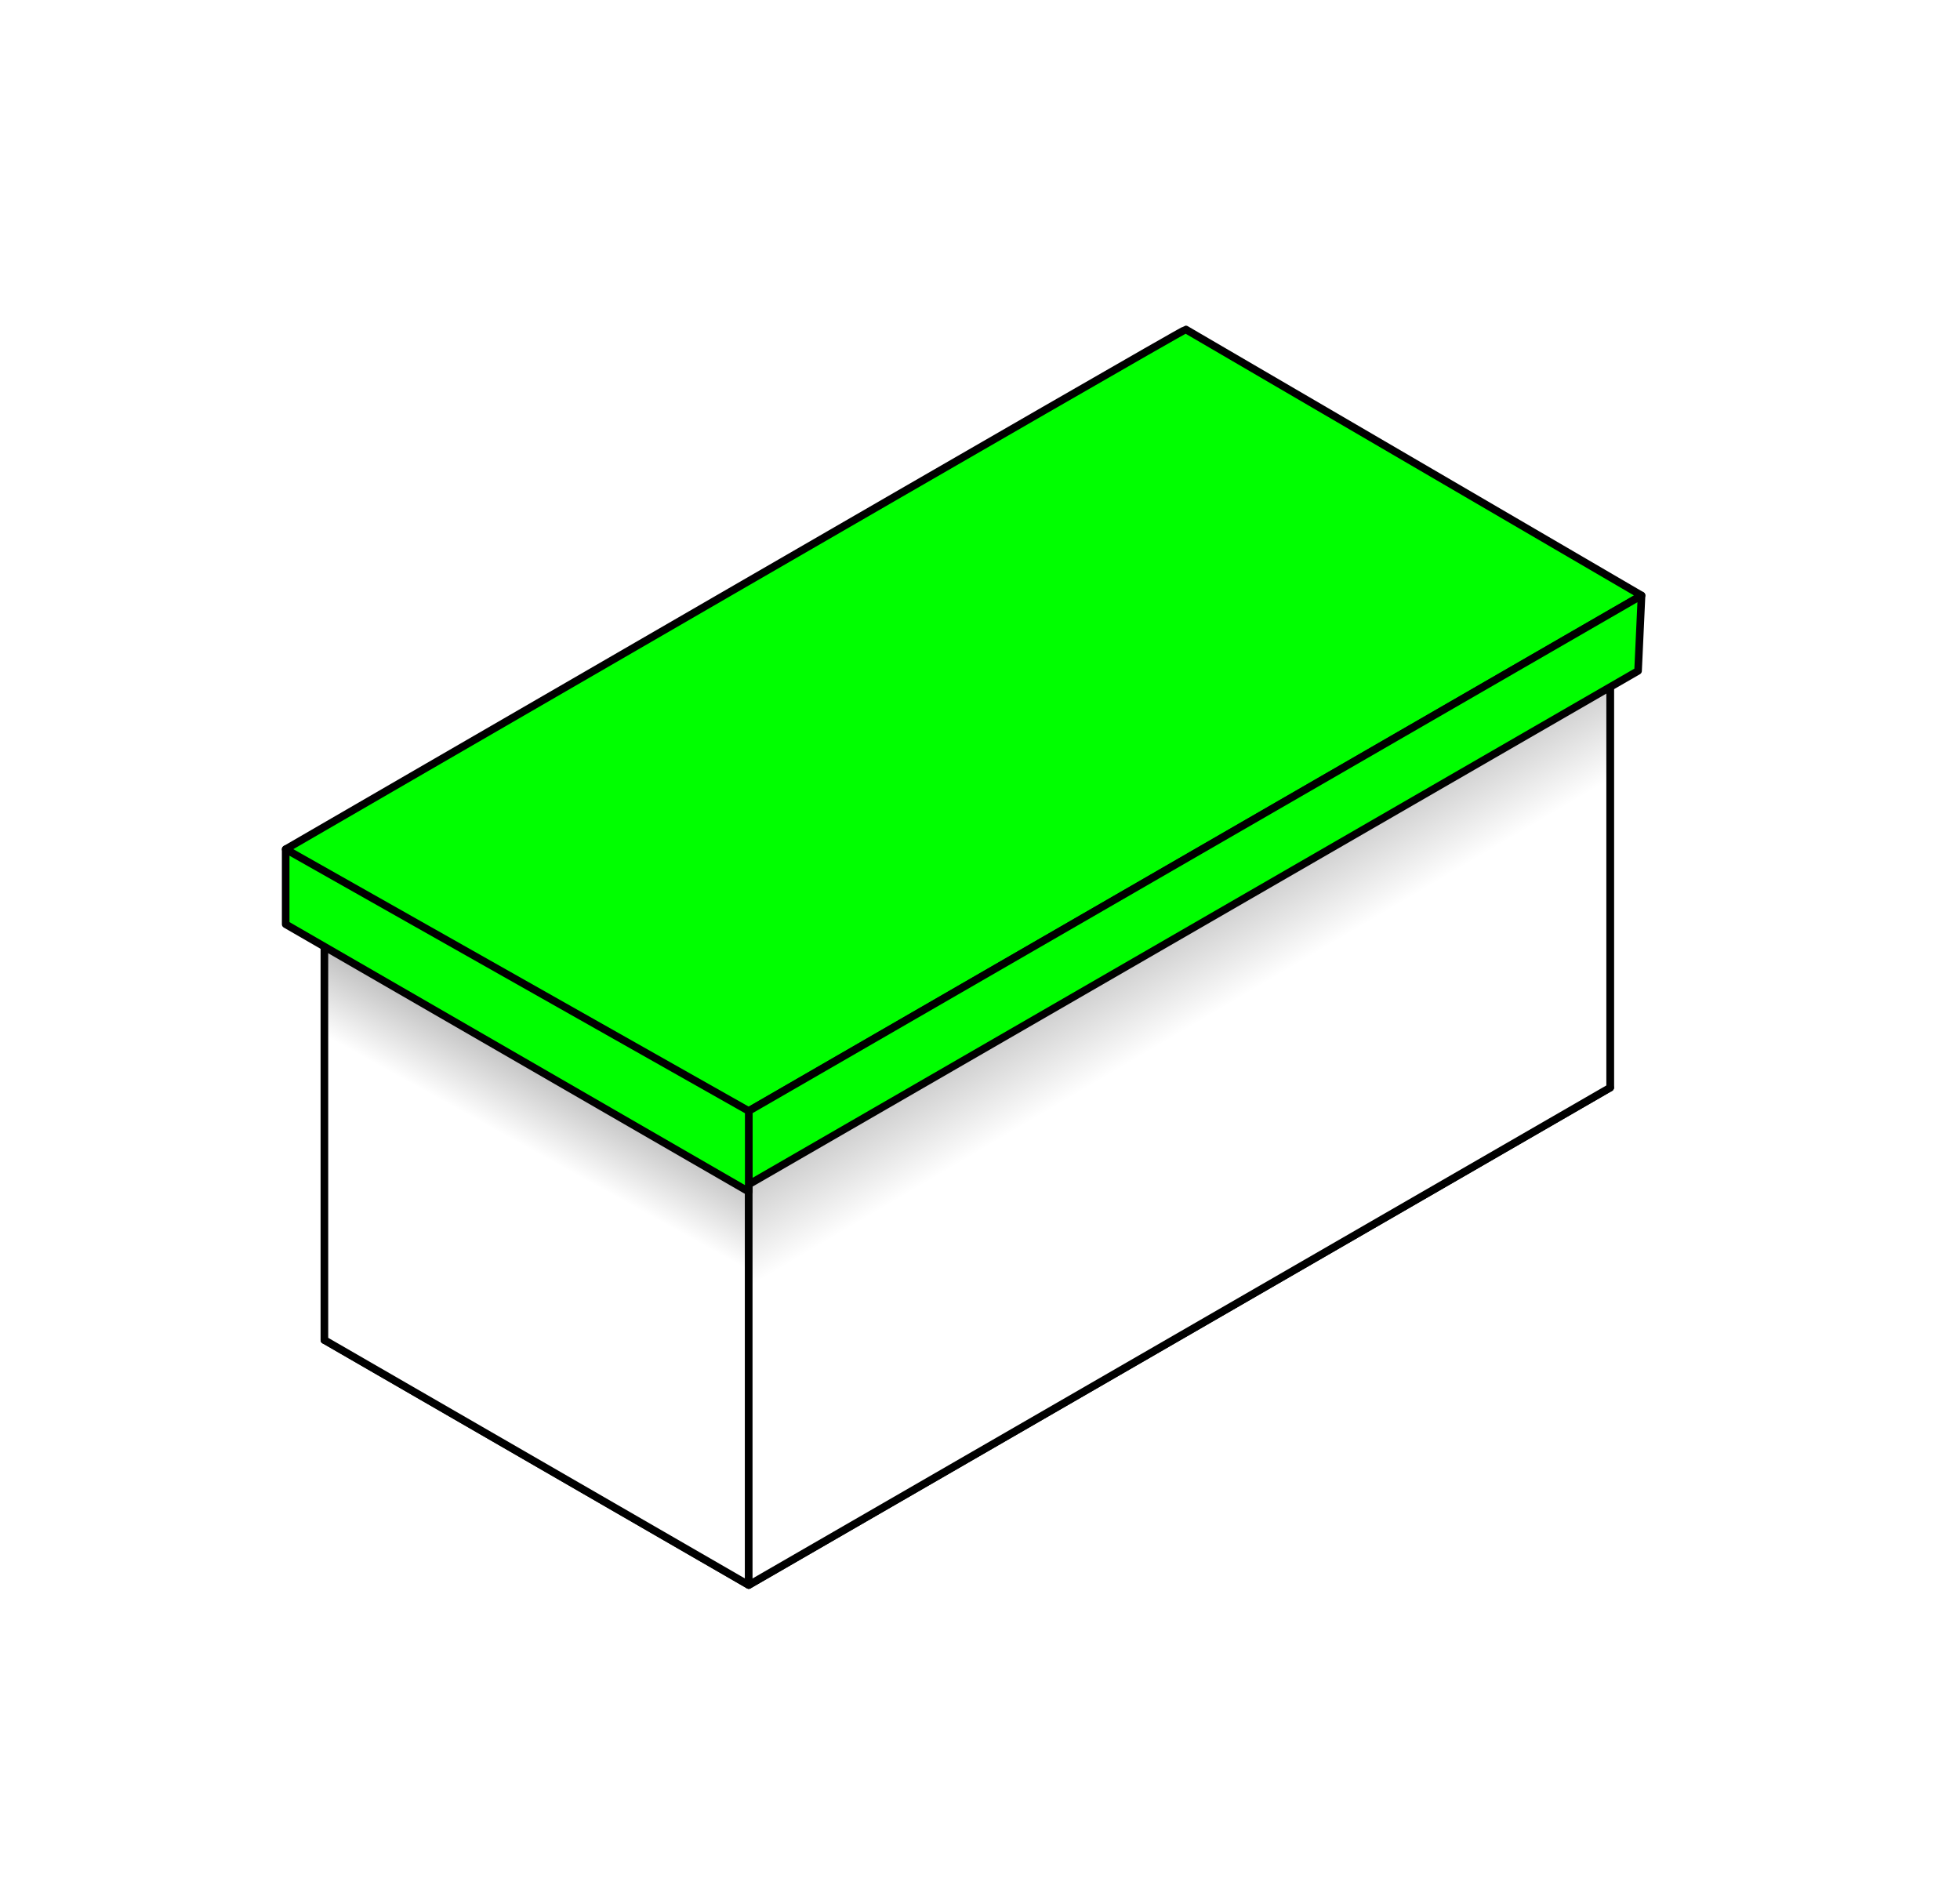
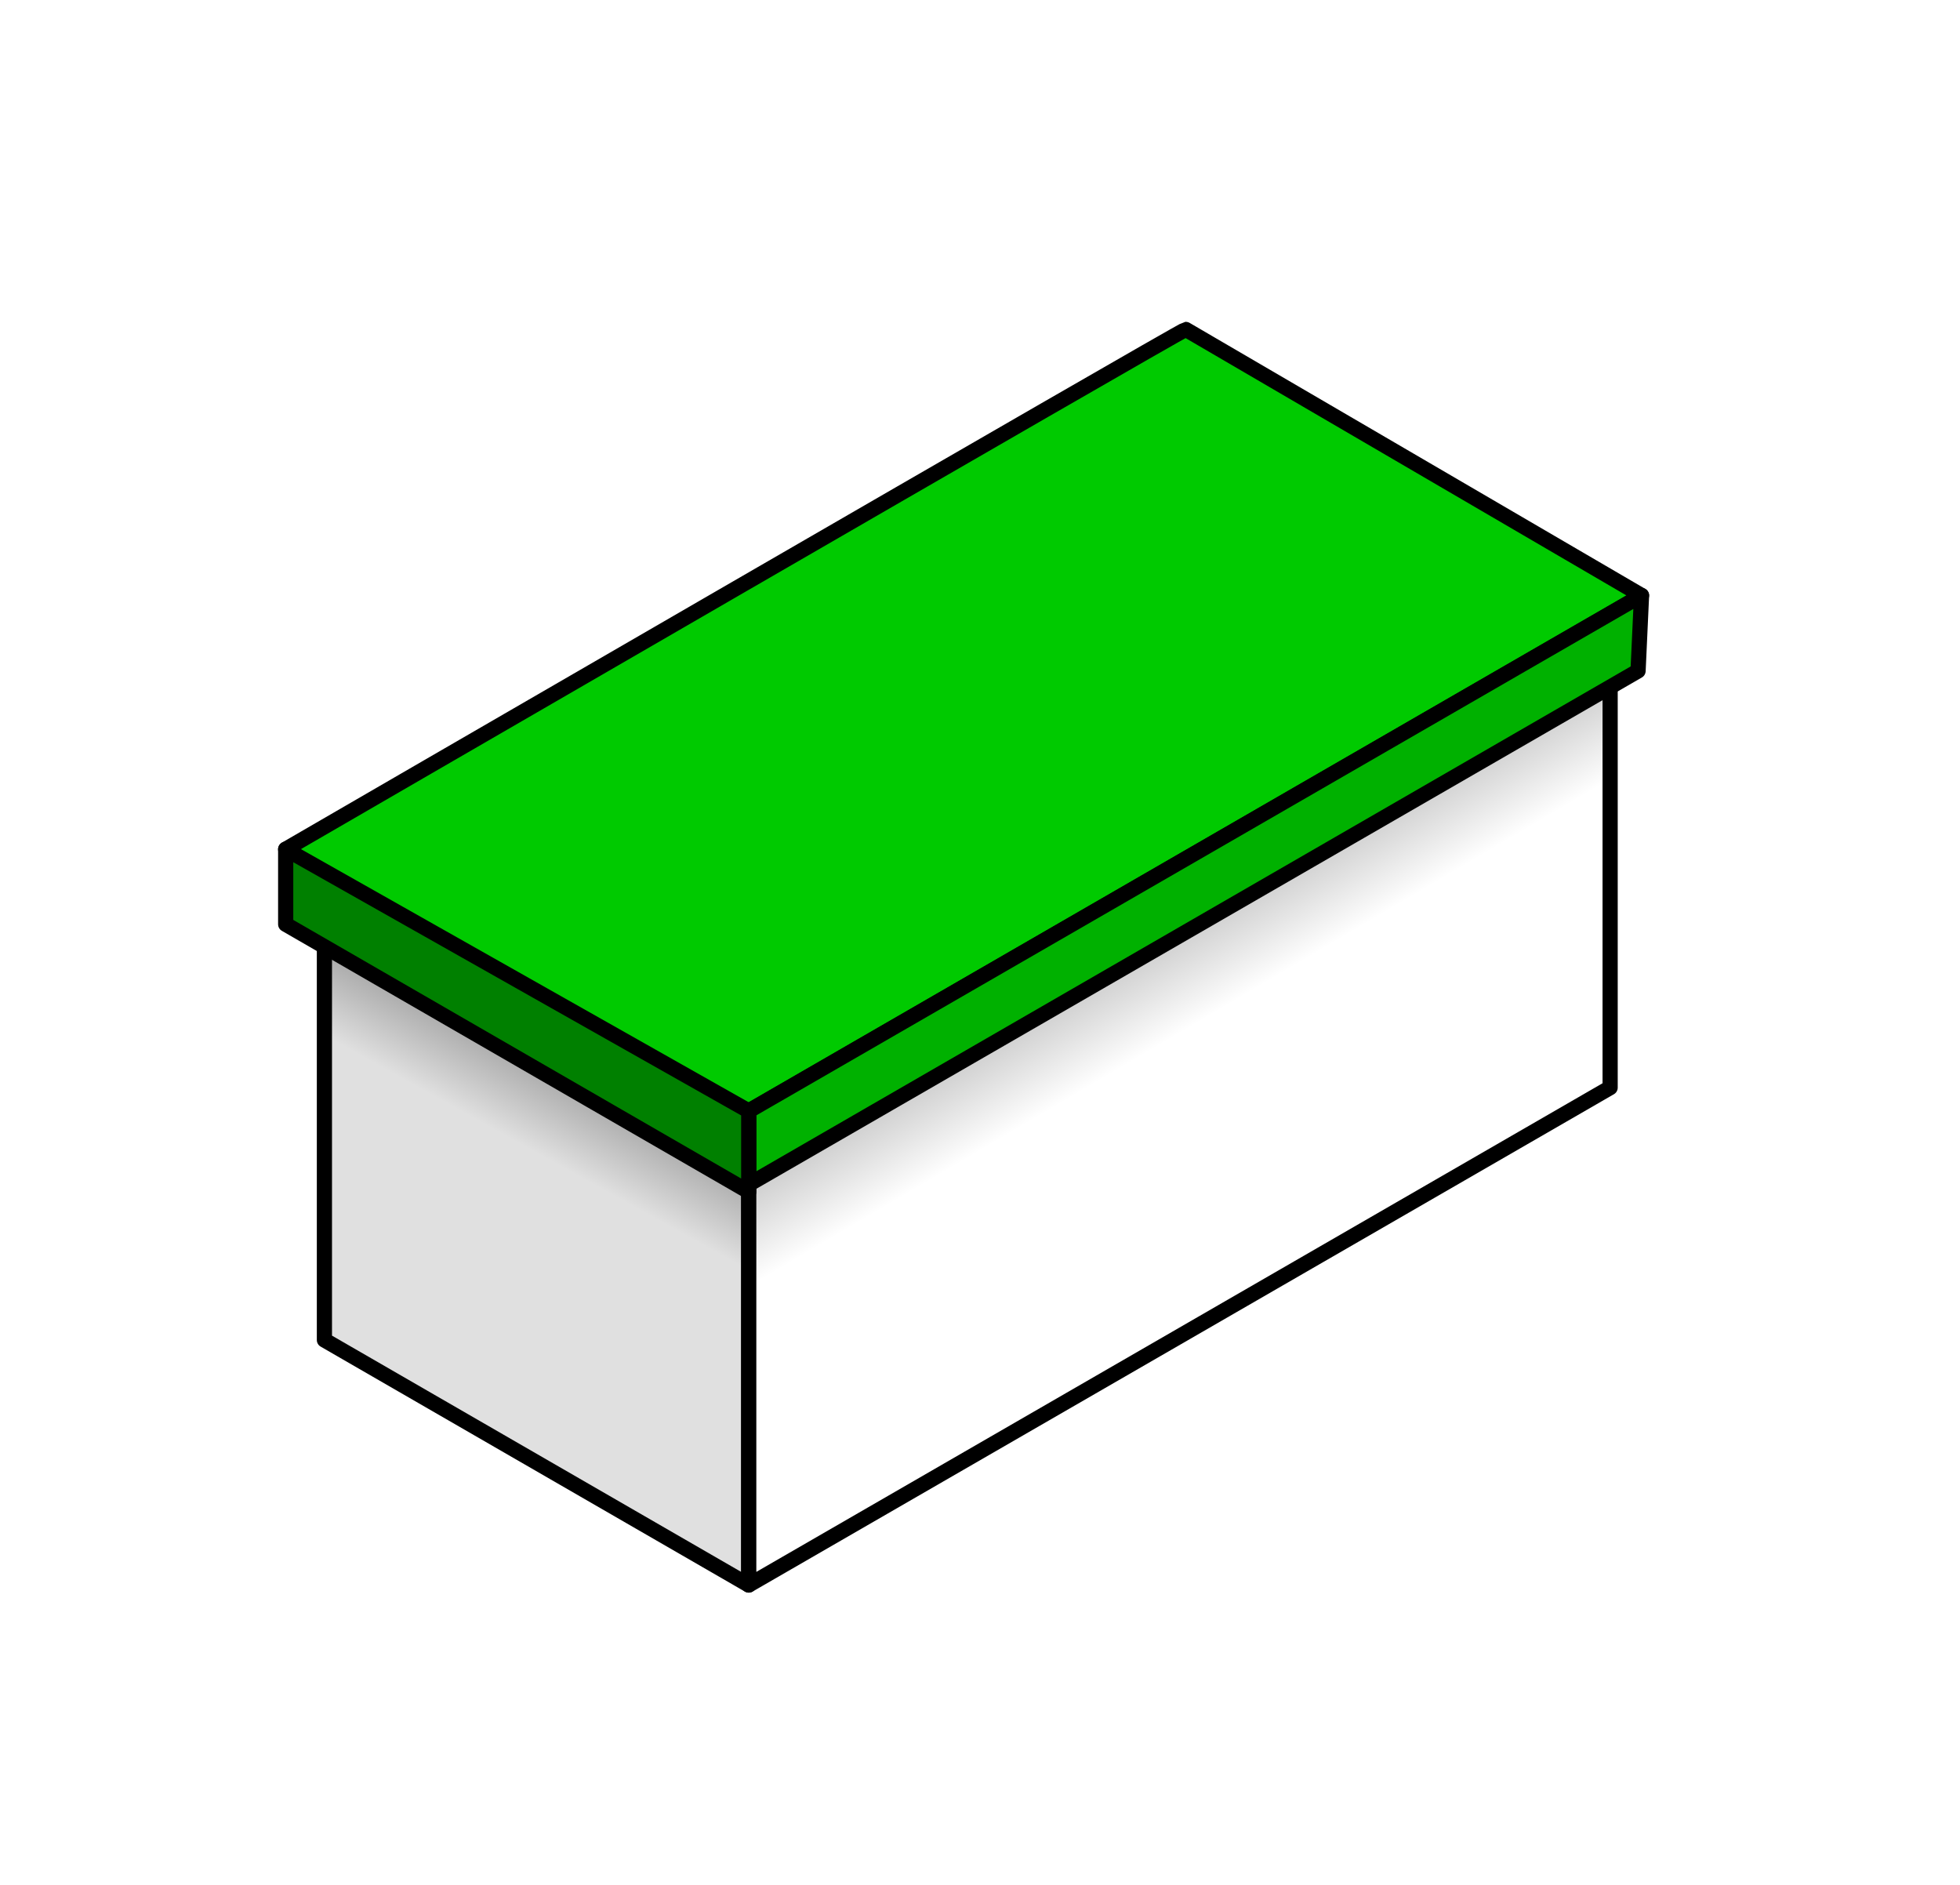
<svg xmlns="http://www.w3.org/2000/svg" xmlns:xlink="http://www.w3.org/1999/xlink" width="516.5" height="496.5" id="svg2" version="1.1">
  <defs id="defs4">
+     <linearGradient id="linearGradient3744">
+       <stop id="stop3746" offset="0" style="stop-color:#000000;stop-opacity:1;" />
+       <stop id="stop3748" offset="1" style="stop-color:#e0e0e0;stop-opacity:1" />
+     </linearGradient>
    <linearGradient id="linearGradient3680">
      <stop style="stop-color:#000000;stop-opacity:1;" offset="0" id="stop3682" />
      <stop style="stop-color:#ffffff;stop-opacity:1;" offset="1" id="stop3684" />
    </linearGradient>
    <linearGradient xlink:href="#linearGradient3680" id="linearGradient3686" x1="419.371" y1="230.072" x2="479.629" y2="332.373" gradientUnits="userSpaceOnUse" />
-     <linearGradient xlink:href="#linearGradient3680" id="linearGradient3696" x1="343.463" y1="313.296" x2="303.546" y2="385.421" gradientUnits="userSpaceOnUse" />
+     <linearGradient xlink:href="#linearGradient3744" id="linearGradient3696" x1="343.463" y1="313.296" x2="303.546" y2="385.421" gradientUnits="userSpaceOnUse" />
  </defs>
  <g id="layer1" transform="translate(-146.75,-73.11218)">
    <path style="fill:none;stroke:#000000;stroke-width:2;stroke-linecap:butt;stroke-linejoin:round;stroke-miterlimit:4;stroke-opacity:1;stroke-dasharray:none" d="M 232.24,426.185 344.058,490.743 571.053,359.688 459.235,295.13 232.24,426.185 z" id="path2868" />
    <path style="fill:none;stroke:#000000;stroke-width:2;stroke-linecap:butt;stroke-linejoin:round;stroke-miterlimit:4;stroke-opacity:1;stroke-dasharray:none" d="m 459.235,166.014 111.818,64.558 0,129.116 -111.818,-64.558 0,-129.116 z" id="path2876" />
    <path style="fill:none;stroke:#000000;stroke-width:2;stroke-linecap:butt;stroke-linejoin:round;stroke-miterlimit:4;stroke-opacity:1;stroke-dasharray:none" d="m 459.235,166.014 -226.995,131.056 0,129.116 226.995,-131.056 0,-129.116 z" id="path2878" />
    <path style="fill:none;stroke:#000000;stroke-width:2;stroke-linecap:butt;stroke-linejoin:round;stroke-miterlimit:4;stroke-opacity:1;stroke-dasharray:none" d="M 232.24,297.069 344.058,361.627 571.053,230.572 459.235,166.014 232.24,297.069 z" id="path2880" />
-     <path style="fill:url(#linearGradient3696);fill-opacity:1;stroke:#000000;stroke-width:2;stroke-linecap:butt;stroke-linejoin:round;stroke-miterlimit:4;stroke-opacity:1;stroke-dasharray:none" d="m 232.24,426.185 0,-129.116 111.818,64.558 0,129.116 -111.818,-64.558 z" id="path2872" />
-     <path style="fill:url(#linearGradient3686);fill-opacity:1;stroke:#000000;stroke-width:2;stroke-linecap:butt;stroke-linejoin:round;stroke-miterlimit:4;stroke-opacity:1;stroke-dasharray:none" d="m 571.053,230.572 -226.995,131.056 0,129.116 226.995,-131.056 0,-129.116 z" id="path2874" />
-     <path style="fill:#00ff00;fill-opacity:1;stroke:#000000;stroke-width:2;stroke-linecap:butt;stroke-linejoin:round;stroke-miterlimit:4;stroke-opacity:1;stroke-dasharray:none" d="m 459.235,159.914 120.093,70.093 -235.378,135.895 c 0,0 -123.088,-68.364 -121.918,-69.039 1.17,-0.675 236.174,-136.87 237.203,-136.949 z" id="path3674" />
-     <path style="fill:#00ff00;fill-opacity:1;stroke:#000000;stroke-width:2;stroke-linecap:butt;stroke-linejoin:round;stroke-miterlimit:4;stroke-opacity:1;stroke-dasharray:none" d="m 579.328,230.007 -0.914,19.878 -234.356,135.305 0,-19.35 235.27,-135.833 z" id="path3676" />
-     <path style="fill:#00ff00;fill-opacity:1;stroke:#000000;stroke-width:2;stroke-linecap:butt;stroke-linejoin:round;stroke-miterlimit:4;stroke-opacity:1;stroke-dasharray:none" d="m 344.058,387.097 -122.026,-70.452 0,-19.782 122.026,68.977 0,21.257 z" id="path3678" />
+     <path style="fill:url(#linearGradient3696);fill-opacity:1;stroke:#000000;stroke-width:4;stroke-linecap:butt;stroke-linejoin:round;stroke-miterlimit:4;stroke-opacity:1;stroke-dasharray:none" d="m 232.24,426.185 0,-129.116 111.818,64.558 0,129.116 -111.818,-64.558 z" id="path2872" />
+     <path style="fill:url(#linearGradient3686);fill-opacity:1;stroke:#000000;stroke-width:4;stroke-linecap:butt;stroke-linejoin:round;stroke-miterlimit:4;stroke-opacity:1;stroke-dasharray:none" d="m 571.053,230.572 -226.995,131.056 0,129.116 226.995,-131.056 0,-129.116 z" id="path2874" />
+     <path style="fill:#00ca00;fill-opacity:1;stroke:#000000;stroke-width:4;stroke-linecap:butt;stroke-linejoin:round;stroke-miterlimit:4;stroke-opacity:1;stroke-dasharray:none" d="m 459.235,159.914 120.093,70.093 -235.378,135.895 c 0,0 -123.088,-68.364 -121.918,-69.039 1.17,-0.675 236.174,-136.87 237.203,-136.949 z" id="path3674" />
+     <path style="fill:#00b100;fill-opacity:1;stroke:#000000;stroke-width:4;stroke-linecap:butt;stroke-linejoin:round;stroke-miterlimit:4;stroke-opacity:1;stroke-dasharray:none" d="m 579.328,230.007 -0.914,19.878 -234.356,135.305 0,-19.35 235.27,-135.833 z" id="path3676" />
+     <path style="fill:#008000;fill-opacity:1;stroke:#000000;stroke-width:4;stroke-linecap:butt;stroke-linejoin:round;stroke-miterlimit:4;stroke-opacity:1;stroke-dasharray:none" d="m 344.058,387.097 -122.026,-70.452 0,-19.782 122.026,68.977 0,21.257 z" id="path3678" />
  </g>
</svg>
